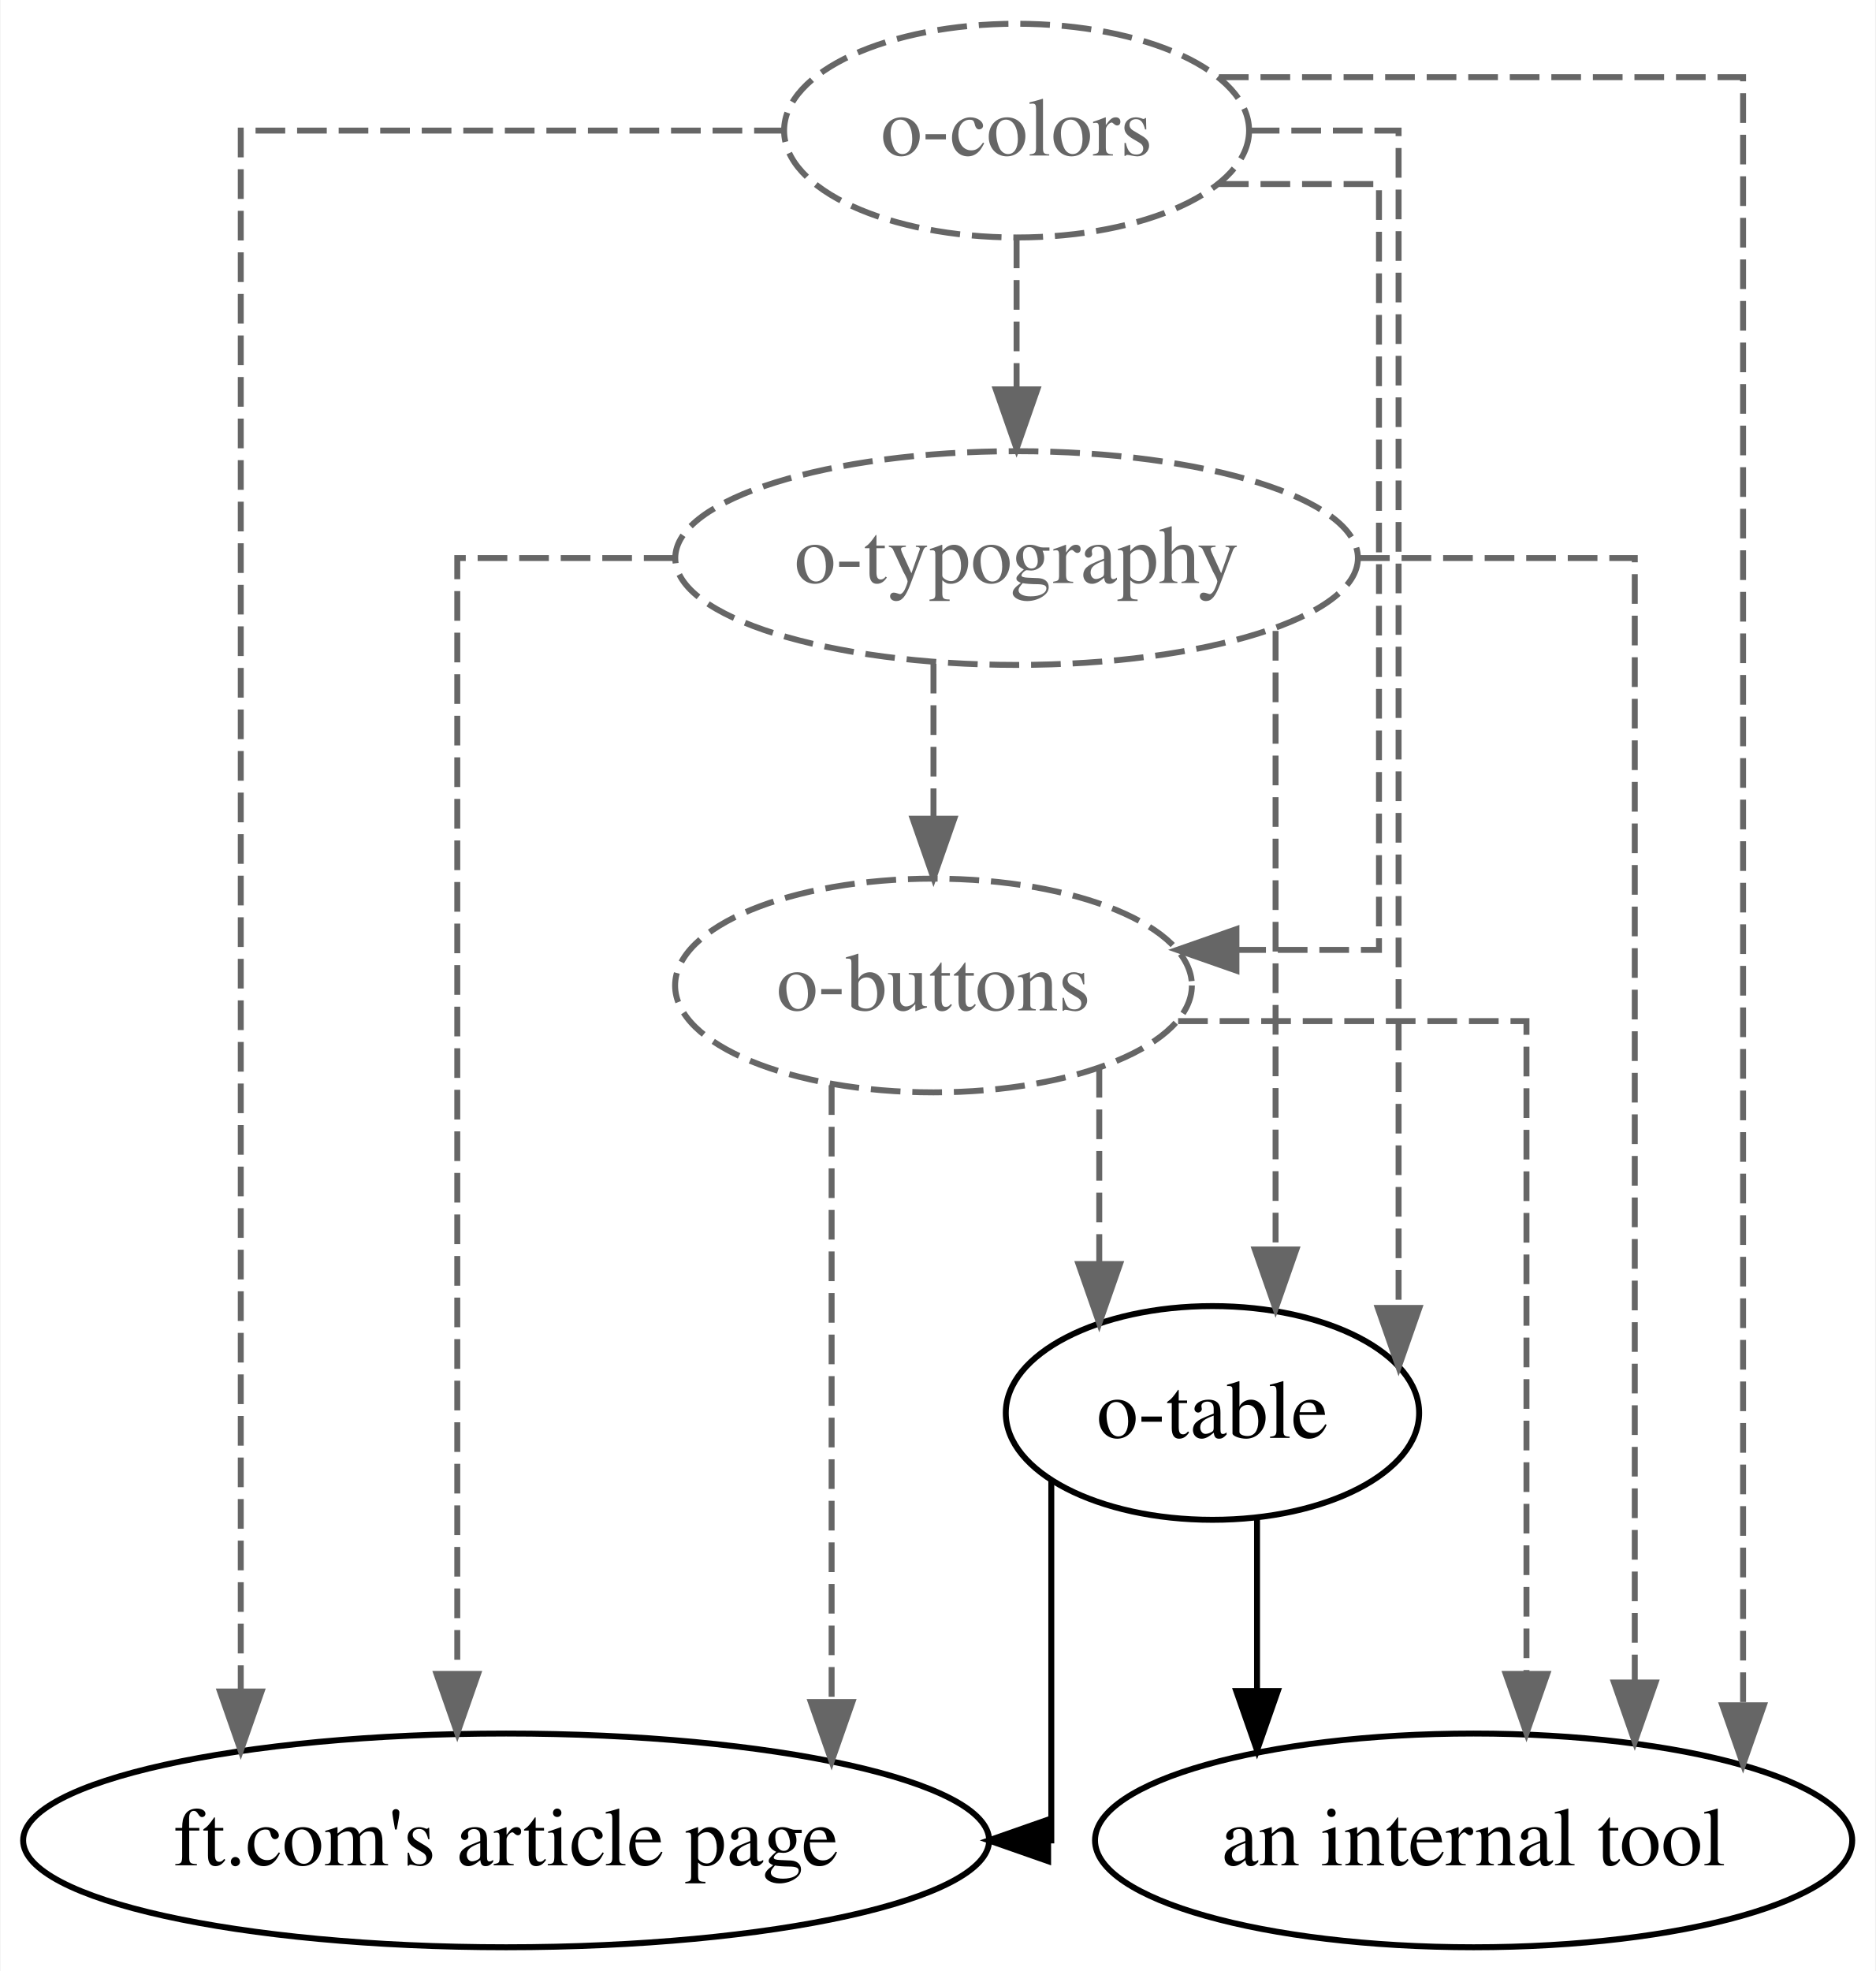
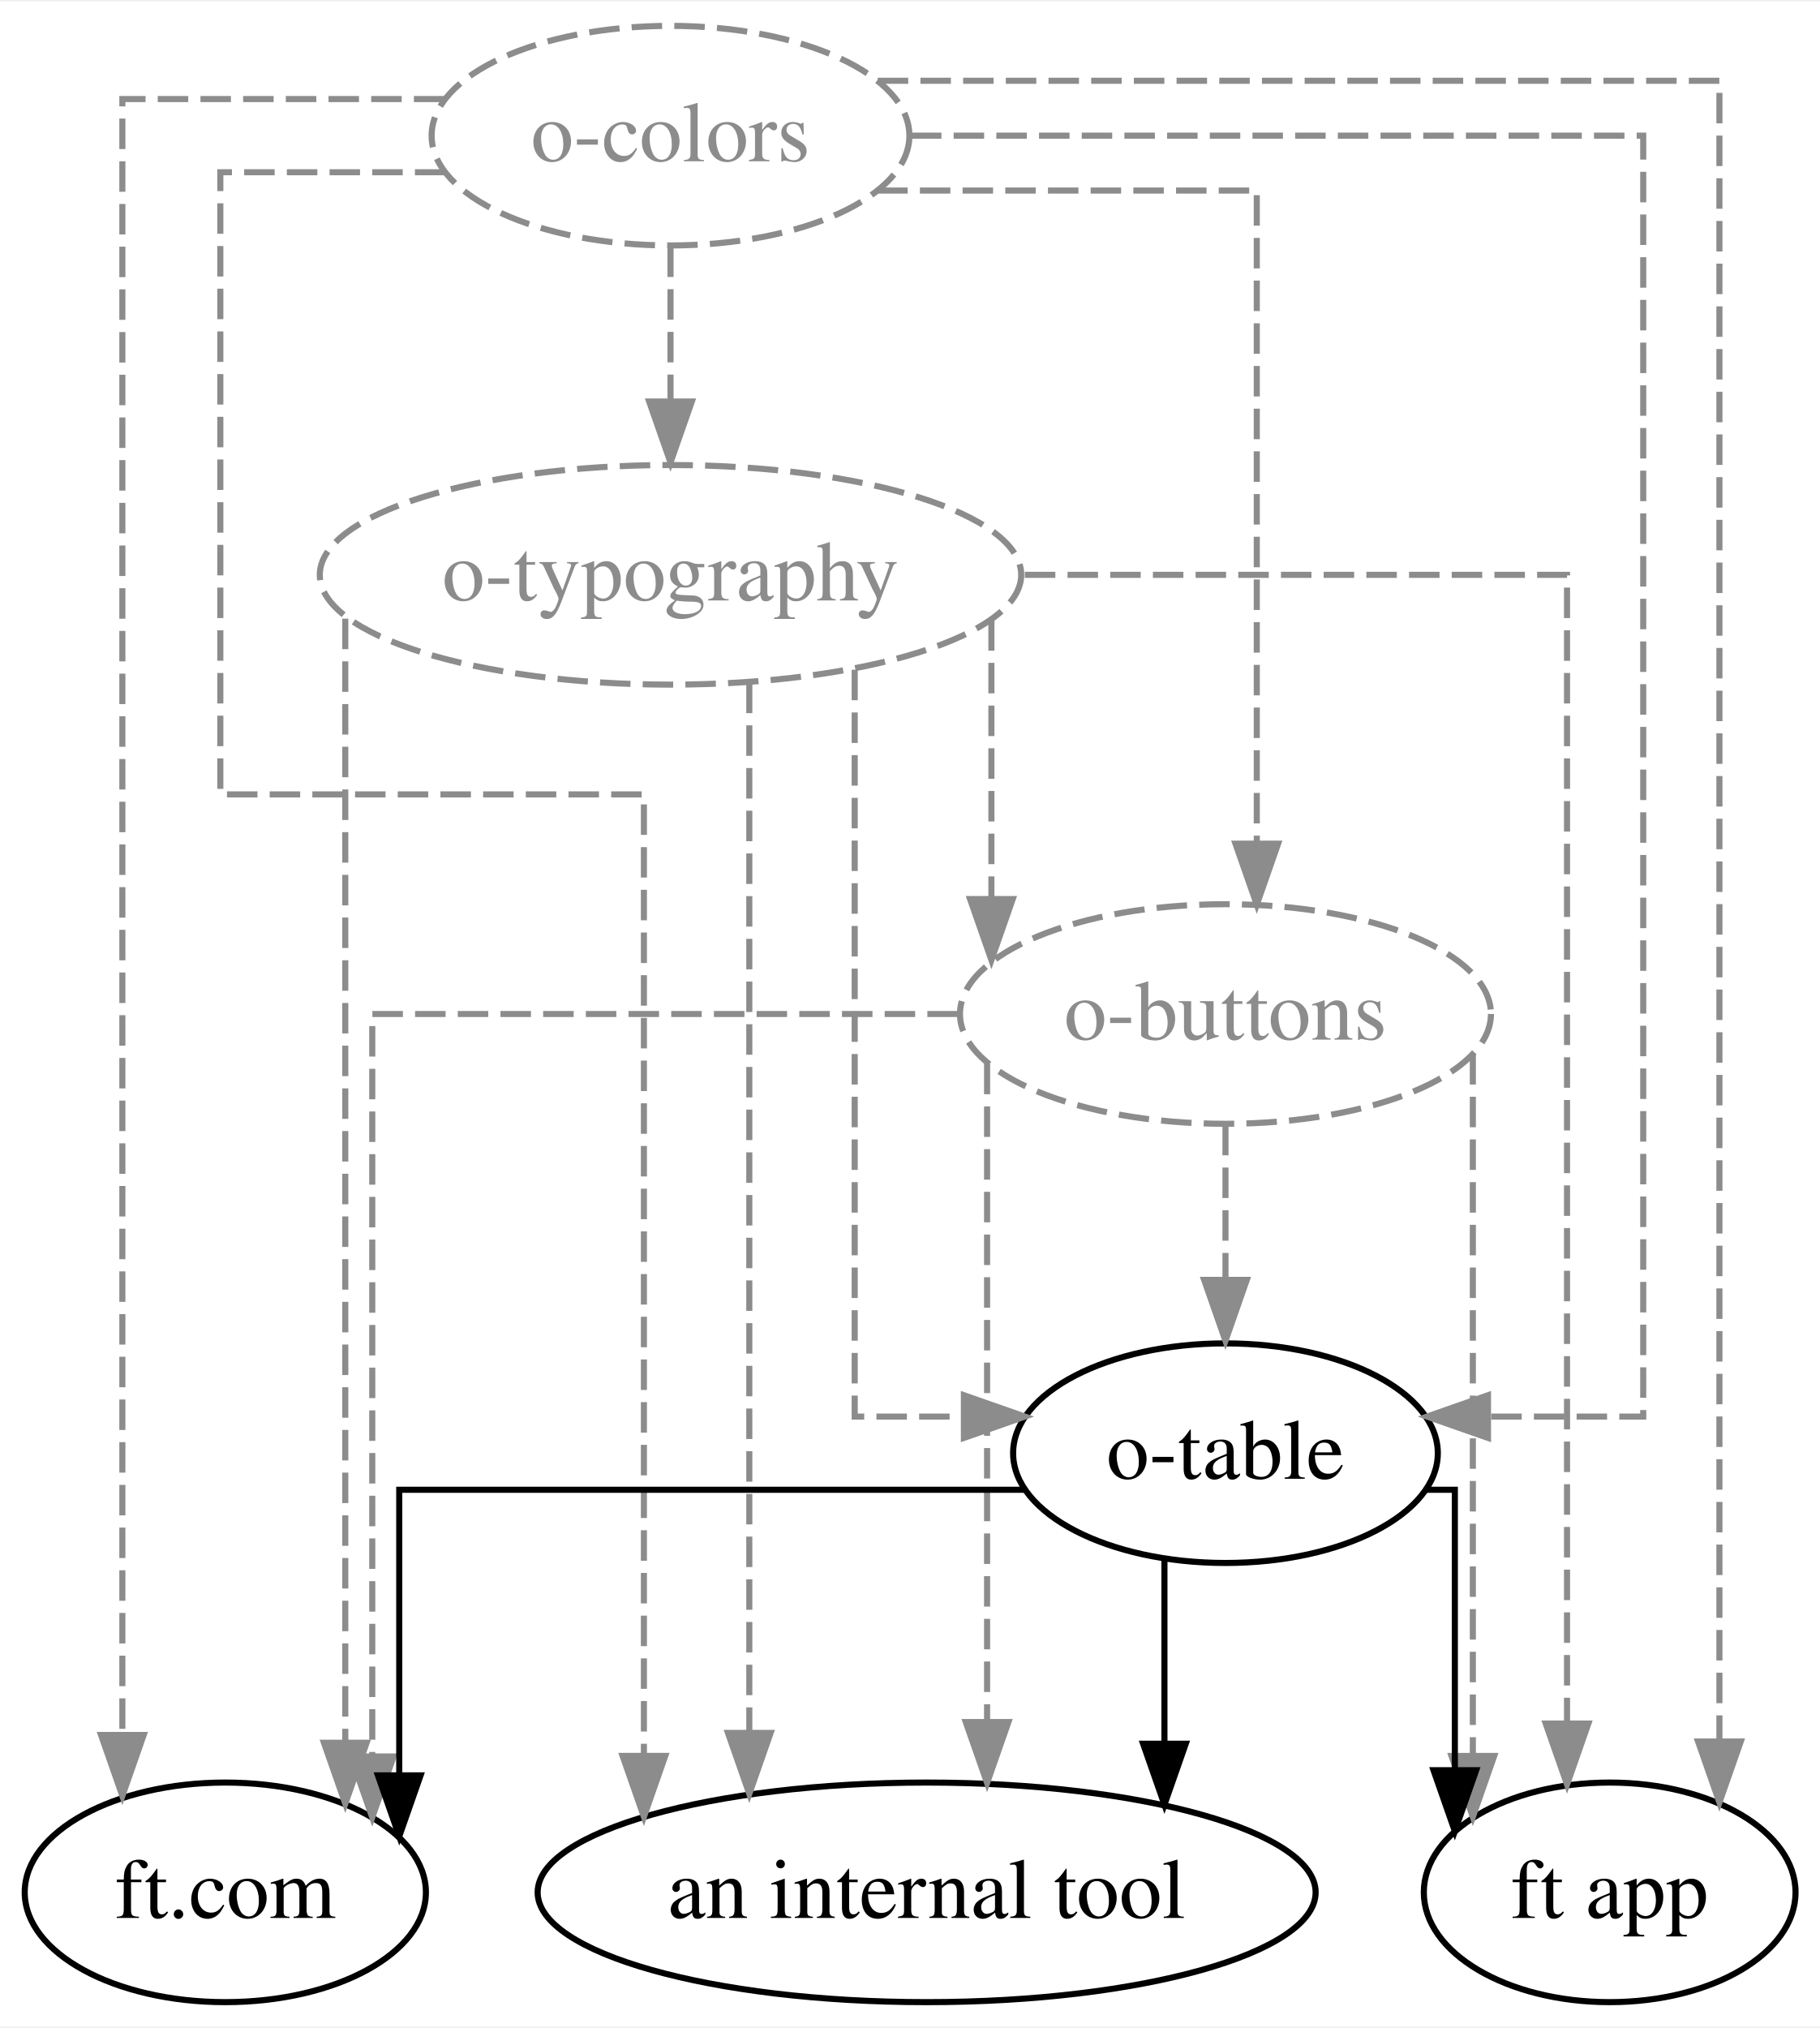
- <svg xmlns="http://www.w3.org/2000/svg" width="316pt" height="332pt" viewBox="0.00 0.00 315.83 332.00">
+ <svg xmlns="http://www.w3.org/2000/svg" width="298pt" height="332pt" viewBox="0.00 0.00 298.43 332.00">
  <g id="graph0" class="graph" transform="scale(1 1) rotate(0) translate(4 328)">
-     <polygon fill="#ffffff" stroke="transparent" points="-4,4 -4,-328 311.83,-328 311.83,4 -4,4" />
+     <polygon fill="#ffffff" stroke="transparent" points="-4,4 -4,-328 294.433,-328 294.433,4 -4,4" />
    <g id="node1" class="node">
-       <ellipse fill="none" stroke="#666666" stroke-dasharray="5,2" cx="167.187" cy="-306" rx="39.171" ry="18" />
-       <text text-anchor="middle" x="167.187" y="-301.8" font-family="Times,serif" font-size="14.00" fill="#666666">o-colors</text>
+       <ellipse fill="none" stroke="#8c8c8c" stroke-dasharray="5,2" cx="105.945" cy="-306" rx="39.171" ry="18" />
+       <text text-anchor="middle" x="105.945" y="-301.8" font-family="Times,serif" font-size="14.00" fill="#8c8c8c">o-colors</text>
    </g>
    <g id="node2" class="node">
-       <ellipse fill="none" stroke="#666666" stroke-dasharray="5,2" cx="167.187" cy="-234" rx="57.507" ry="18" />
-       <text text-anchor="middle" x="167.187" y="-229.8" font-family="Times,serif" font-size="14.00" fill="#666666">o-typography</text>
+       <ellipse fill="none" stroke="#8c8c8c" stroke-dasharray="5,2" cx="105.945" cy="-234" rx="57.507" ry="18" />
+       <text text-anchor="middle" x="105.945" y="-229.8" font-family="Times,serif" font-size="14.00" fill="#8c8c8c">o-typography</text>
    </g>
    <g id="edge1" class="edge">
-       <path fill="none" stroke="#666666" stroke-dasharray="5,2" d="M167.187,-287.831C167.187,-287.831 167.187,-262.413 167.187,-262.413" />
-       <polygon fill="#666666" stroke="#666666" points="170.687,-262.413 167.187,-252.413 163.687,-262.413 170.687,-262.413" />
+       <path fill="none" stroke="#8c8c8c" stroke-dasharray="5,2" d="M105.945,-287.831C105.945,-287.831 105.945,-262.413 105.945,-262.413" />
+       <polygon fill="#8c8c8c" stroke="#8c8c8c" points="109.445,-262.413 105.945,-252.413 102.445,-262.413 109.445,-262.413" />
    </g>
    <g id="node3" class="node">
-       <ellipse fill="none" stroke="#666666" stroke-dasharray="5,2" cx="153.187" cy="-162" rx="43.532" ry="18" />
-       <text text-anchor="middle" x="153.187" y="-157.8" font-family="Times,serif" font-size="14.00" fill="#666666">o-buttons</text>
+       <ellipse fill="none" stroke="#8c8c8c" stroke-dasharray="5,2" cx="196.945" cy="-162" rx="43.532" ry="18" />
+       <text text-anchor="middle" x="196.945" y="-157.8" font-family="Times,serif" font-size="14.00" fill="#8c8c8c">o-buttons</text>
    </g>
    <g id="edge2" class="edge">
-       <path fill="none" stroke="#666666" stroke-dasharray="5,2" d="M201.285,-297C215.27,-297 228.242,-297 228.242,-297 228.242,-297 228.242,-168 228.242,-168 228.242,-168 204.228,-168 204.228,-168" />
-       <polygon fill="#666666" stroke="#666666" points="204.228,-164.5 194.228,-168 204.228,-171.5 204.228,-164.5" />
+       <path fill="none" stroke="#8c8c8c" stroke-dasharray="5,2" d="M139.839,-297C167.516,-297 202.08,-297 202.08,-297 202.08,-297 202.08,-189.927 202.08,-189.927" />
+       <polygon fill="#8c8c8c" stroke="#8c8c8c" points="205.58,-189.927 202.08,-179.927 198.58,-189.927 205.58,-189.927" />
    </g>
    <g id="node4" class="node">
-       <ellipse fill="none" stroke="#000000" cx="200.187" cy="-90" rx="34.82" ry="18" />
-       <text text-anchor="middle" x="200.187" y="-85.8" font-family="Times,serif" font-size="14.00" fill="#000000">o-table</text>
+       <ellipse fill="none" stroke="#000000" cx="196.945" cy="-90" rx="34.82" ry="18" />
+       <text text-anchor="middle" x="196.945" y="-85.8" font-family="Times,serif" font-size="14.00" fill="#000000">o-table</text>
    </g>
    <g id="edge4" class="edge">
-       <path fill="none" stroke="#666666" stroke-dasharray="5,2" d="M206.478,-306C219.877,-306 231.544,-306 231.544,-306 231.544,-306 231.544,-107.688 231.544,-107.688" />
-       <polygon fill="#666666" stroke="#666666" points="235.044,-107.688 231.544,-97.688 228.044,-107.688 235.044,-107.688" />
+       <path fill="none" stroke="#8c8c8c" stroke-dasharray="5,2" d="M145.373,-306C192.606,-306 265.447,-306 265.447,-306 265.447,-306 265.447,-96 265.447,-96 265.447,-96 239.992,-96 239.992,-96" />
+       <polygon fill="#8c8c8c" stroke="#8c8c8c" points="239.992,-92.5 229.992,-96 239.992,-99.5 239.992,-92.5" />
    </g>
    <g id="node5" class="node">
-       <ellipse fill="none" stroke="#000000" cx="81.187" cy="-18" rx="81.374" ry="18" />
-       <text text-anchor="middle" x="81.187" y="-13.8" font-family="Times,serif" font-size="14.00" fill="#000000">ft.com's article page</text>
+       <ellipse fill="none" stroke="#000000" cx="32.945" cy="-18" rx="32.891" ry="18" />
+       <text text-anchor="middle" x="32.945" y="-13.8" font-family="Times,serif" font-size="14.00" fill="#000000">ft.com</text>
    </g>
    <g id="edge7" class="edge">
-       <path fill="none" stroke="#666666" stroke-dasharray="5,2" d="M127.97,-306C89.469,-306 36.478,-306 36.478,-306 36.478,-306 36.478,-43.079 36.478,-43.079" />
-       <polygon fill="#666666" stroke="#666666" points="39.978,-43.079 36.478,-33.079 32.978,-43.079 39.978,-43.079" />
+       <path fill="none" stroke="#8c8c8c" stroke-dasharray="5,2" d="M68.868,-312C44.109,-312 16.064,-312 16.064,-312 16.064,-312 16.064,-43.807 16.064,-43.807" />
+       <polygon fill="#8c8c8c" stroke="#8c8c8c" points="19.564,-43.807 16.064,-33.807 12.564,-43.807 19.564,-43.807" />
    </g>
    <g id="node6" class="node">
-       <ellipse fill="none" stroke="#000000" cx="244.187" cy="-18" rx="63.785" ry="18" />
-       <text text-anchor="middle" x="244.187" y="-13.8" font-family="Times,serif" font-size="14.00" fill="#000000">an internal tool</text>
+       <ellipse fill="none" stroke="#000000" cx="259.945" cy="-18" rx="30.477" ry="18" />
+       <text text-anchor="middle" x="259.945" y="-13.8" font-family="Times,serif" font-size="14.00" fill="#000000">ft app</text>
+     </g>
+     <g id="edge11" class="edge">
+       <path fill="none" stroke="#8c8c8c" stroke-dasharray="5,2" d="M139.926,-315C190.051,-315 277.94,-315 277.94,-315 277.94,-315 277.94,-42.728 277.94,-42.728" />
+       <polygon fill="#8c8c8c" stroke="#8c8c8c" points="281.44,-42.728 277.94,-32.728 274.44,-42.728 281.44,-42.728" />
+     </g>
+     <g id="node7" class="node">
+       <ellipse fill="none" stroke="#000000" cx="147.945" cy="-18" rx="63.785" ry="18" />
+       <text text-anchor="middle" x="147.945" y="-13.8" font-family="Times,serif" font-size="14.00" fill="#000000">an internal tool</text>
+     </g>
+     <g id="edge15" class="edge">
+       <path fill="none" stroke="#8c8c8c" stroke-dasharray="5,2" d="M69.037,-300C50.583,-300 32.128,-300 32.128,-300 32.128,-300 32.128,-198 32.128,-198 32.128,-198 101.584,-198 101.584,-198 101.584,-198 101.584,-40.372 101.584,-40.372" />
+       <polygon fill="#8c8c8c" stroke="#8c8c8c" points="105.084,-40.372 101.584,-30.372 98.084,-40.372 105.084,-40.372" />
+     </g>
+     <g id="edge3" class="edge">
+       <path fill="none" stroke="#8c8c8c" stroke-dasharray="5,2" d="M158.564,-226.566C158.564,-226.566 158.564,-180.844 158.564,-180.844" />
+       <polygon fill="#8c8c8c" stroke="#8c8c8c" points="162.064,-180.844 158.564,-170.844 155.064,-180.844 162.064,-180.844" />
+     </g>
+     <g id="edge5" class="edge">
+       <path fill="none" stroke="#8c8c8c" stroke-dasharray="5,2" d="M136.148,-218.438C136.148,-182.347 136.148,-96 136.148,-96 136.148,-96 154.055,-96 154.055,-96" />
+       <polygon fill="#8c8c8c" stroke="#8c8c8c" points="154.055,-99.5 164.055,-96 154.055,-92.5 154.055,-99.5" />
+     </g>
+     <g id="edge8" class="edge">
+       <path fill="none" stroke="#8c8c8c" stroke-dasharray="5,2" d="M52.617,-226.813C52.617,-226.813 52.617,-42.524 52.617,-42.524" />
+       <polygon fill="#8c8c8c" stroke="#8c8c8c" points="56.117,-42.523 52.617,-32.524 49.117,-42.524 56.117,-42.523" />
    </g>
    <g id="edge12" class="edge">
-       <path fill="none" stroke="#666666" stroke-dasharray="5,2" d="M201.281,-315C237.498,-315 289.584,-315 289.584,-315 289.584,-315 289.584,-40.762 289.584,-40.762" />
-       <polygon fill="#666666" stroke="#666666" points="293.084,-40.762 289.584,-30.762 286.084,-40.762 293.084,-40.762" />
+       <path fill="none" stroke="#8c8c8c" stroke-dasharray="5,2" d="M164.047,-234C205.139,-234 252.954,-234 252.954,-234 252.954,-234 252.954,-45.676 252.954,-45.676" />
+       <polygon fill="#8c8c8c" stroke="#8c8c8c" points="256.454,-45.676 252.954,-35.676 249.454,-45.676 256.454,-45.676" />
    </g>
-     <g id="edge3" class="edge">
-       <path fill="none" stroke="#666666" stroke-dasharray="5,2" d="M153.187,-216.202C153.187,-216.202 153.187,-190.093 153.187,-190.093" />
-       <polygon fill="#666666" stroke="#666666" points="156.687,-190.093 153.187,-180.093 149.687,-190.093 156.687,-190.093" />
+     <g id="edge16" class="edge">
+       <path fill="none" stroke="#8c8c8c" stroke-dasharray="5,2" d="M118.866,-216.324C118.866,-216.324 118.866,-44.136 118.866,-44.136" />
+       <polygon fill="#8c8c8c" stroke="#8c8c8c" points="122.366,-44.136 118.866,-34.136 115.366,-44.136 122.366,-44.136" />
    </g>
-     <g id="edge5" class="edge">
-       <path fill="none" stroke="#666666" stroke-dasharray="5,2" d="M210.821,-221.723C210.821,-221.723 210.821,-117.531 210.821,-117.531" />
-       <polygon fill="#666666" stroke="#666666" points="214.321,-117.531 210.821,-107.531 207.321,-117.531 214.321,-117.531" />
+     <g id="edge6" class="edge">
+       <path fill="none" stroke="#8c8c8c" stroke-dasharray="5,2" d="M196.945,-143.831C196.945,-143.831 196.945,-118.413 196.945,-118.413" />
+       <polygon fill="#8c8c8c" stroke="#8c8c8c" points="200.445,-118.413 196.945,-108.413 193.445,-118.413 200.445,-118.413" />
    </g>
-     <g id="edge8" class="edge">
-       <path fill="none" stroke="#666666" stroke-dasharray="5,2" d="M109.388,-234C89.883,-234 72.956,-234 72.956,-234 72.956,-234 72.956,-46.044 72.956,-46.044" />
-       <polygon fill="#666666" stroke="#666666" points="76.456,-46.044 72.956,-36.044 69.456,-46.045 76.456,-46.044" />
+     <g id="edge9" class="edge">
+       <path fill="none" stroke="#8c8c8c" stroke-dasharray="5,2" d="M153.063,-162C112.034,-162 57.041,-162 57.041,-162 57.041,-162 57.041,-40.277 57.041,-40.277" />
+       <polygon fill="#8c8c8c" stroke="#8c8c8c" points="60.542,-40.277 57.041,-30.277 53.542,-40.277 60.542,-40.277" />
    </g>
    <g id="edge13" class="edge">
-       <path fill="none" stroke="#666666" stroke-dasharray="5,2" d="M225.049,-234C249.022,-234 271.338,-234 271.338,-234 271.338,-234 271.338,-44.59 271.338,-44.59" />
-       <polygon fill="#666666" stroke="#666666" points="274.838,-44.59 271.338,-34.59 267.838,-44.59 274.838,-44.59" />
+       <path fill="none" stroke="#8c8c8c" stroke-dasharray="5,2" d="M237.509,-155.438C237.509,-155.438 237.509,-40.361 237.509,-40.361" />
+       <polygon fill="#8c8c8c" stroke="#8c8c8c" points="241.009,-40.361 237.509,-30.361 234.009,-40.361 241.009,-40.361" />
    </g>
-     <g id="edge6" class="edge">
-       <path fill="none" stroke="#666666" stroke-dasharray="5,2" d="M181.115,-148.118C181.115,-148.118 181.115,-115.083 181.115,-115.083" />
-       <polygon fill="#666666" stroke="#666666" points="184.615,-115.083 181.115,-105.083 177.615,-115.083 184.615,-115.083" />
+     <g id="edge17" class="edge">
+       <path fill="none" stroke="#8c8c8c" stroke-dasharray="5,2" d="M157.857,-153.845C157.857,-153.845 157.857,-45.924 157.857,-45.924" />
+       <polygon fill="#8c8c8c" stroke="#8c8c8c" points="161.358,-45.924 157.857,-35.924 154.358,-45.924 161.358,-45.924" />
    </g>
-     <g id="edge9" class="edge">
-       <path fill="none" stroke="#666666" stroke-dasharray="5,2" d="M136.023,-145.2C136.023,-145.2 136.023,-41.296 136.023,-41.296" />
-       <polygon fill="#666666" stroke="#666666" points="139.523,-41.296 136.023,-31.296 132.523,-41.296 139.523,-41.296" />
+     <g id="edge10" class="edge">
+       <path fill="none" stroke="#000000" d="M164.149,-84C124.054,-84 61.466,-84 61.466,-84 61.466,-84 61.466,-37.177 61.466,-37.177" />
+       <polygon fill="#000000" stroke="#000000" points="64.966,-37.177 61.466,-27.177 57.966,-37.177 64.966,-37.177" />
    </g>
    <g id="edge14" class="edge">
-       <path fill="none" stroke="#666666" stroke-dasharray="5,2" d="M194.399,-156C221.919,-156 253.092,-156 253.092,-156 253.092,-156 253.092,-46.041 253.092,-46.041" />
-       <polygon fill="#666666" stroke="#666666" points="256.592,-46.041 253.092,-36.041 249.592,-46.041 256.592,-46.041" />
+       <path fill="none" stroke="#000000" d="M229.64,-84C232.626,-84 234.557,-84 234.557,-84 234.557,-84 234.557,-38.024 234.557,-38.024" />
+       <polygon fill="#000000" stroke="#000000" points="238.057,-38.024 234.557,-28.024 231.057,-38.024 238.057,-38.024" />
    </g>
-     <g id="edge11" class="edge">
-       <path fill="none" stroke="#000000" d="M173.036,-78.75C173.036,-58.5 173.036,-18 173.036,-18 173.036,-18 171.982,-18 171.982,-18" />
-       <polygon fill="#000000" stroke="#000000" points="172.5,-14.5 162.5,-18 172.5,-21.5 172.5,-14.5" />
-     </g>
-     <g id="edge16" class="edge">
-       <path fill="none" stroke="#000000" d="M207.696,-72.202C207.696,-72.202 207.696,-43.159 207.696,-43.159" />
-       <polygon fill="#000000" stroke="#000000" points="211.196,-43.159 207.696,-33.159 204.196,-43.159 211.196,-43.159" />
+     <g id="edge18" class="edge">
+       <path fill="none" stroke="#000000" d="M186.937,-72.571C186.937,-72.571 186.937,-42.365 186.937,-42.365" />
+       <polygon fill="#000000" stroke="#000000" points="190.437,-42.365 186.937,-32.365 183.437,-42.365 190.437,-42.365" />
    </g>
  </g>
</svg>
